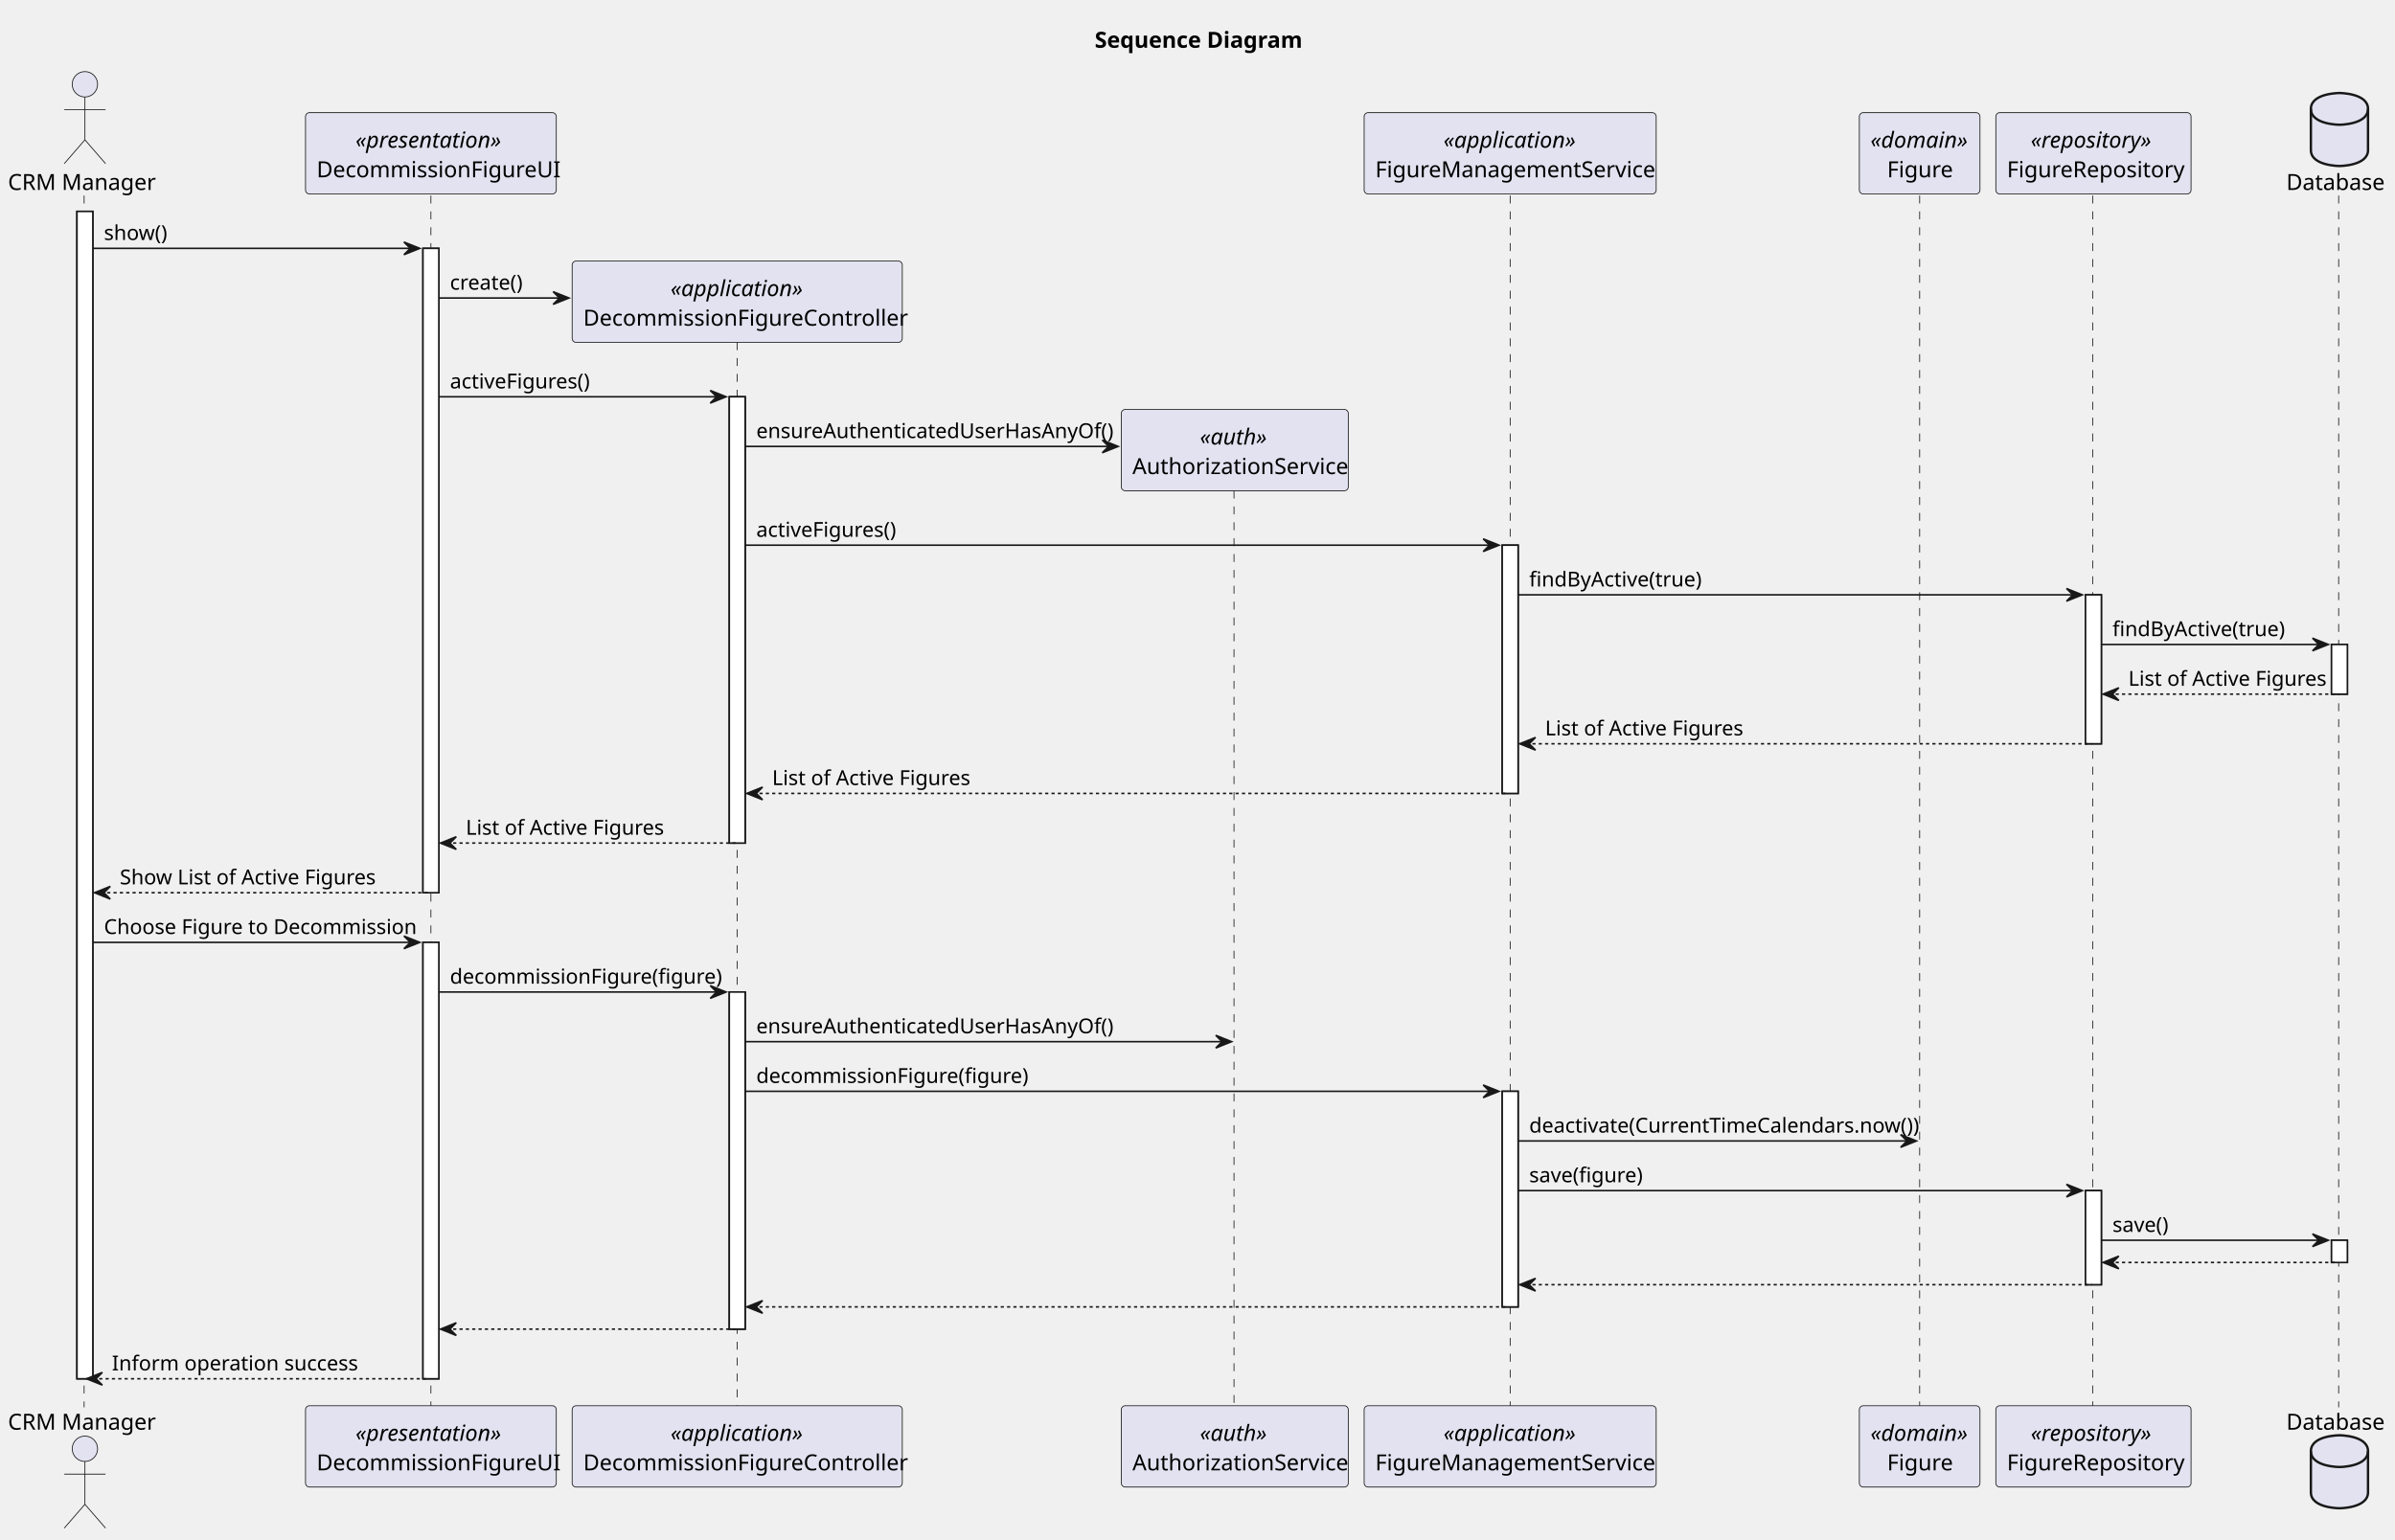
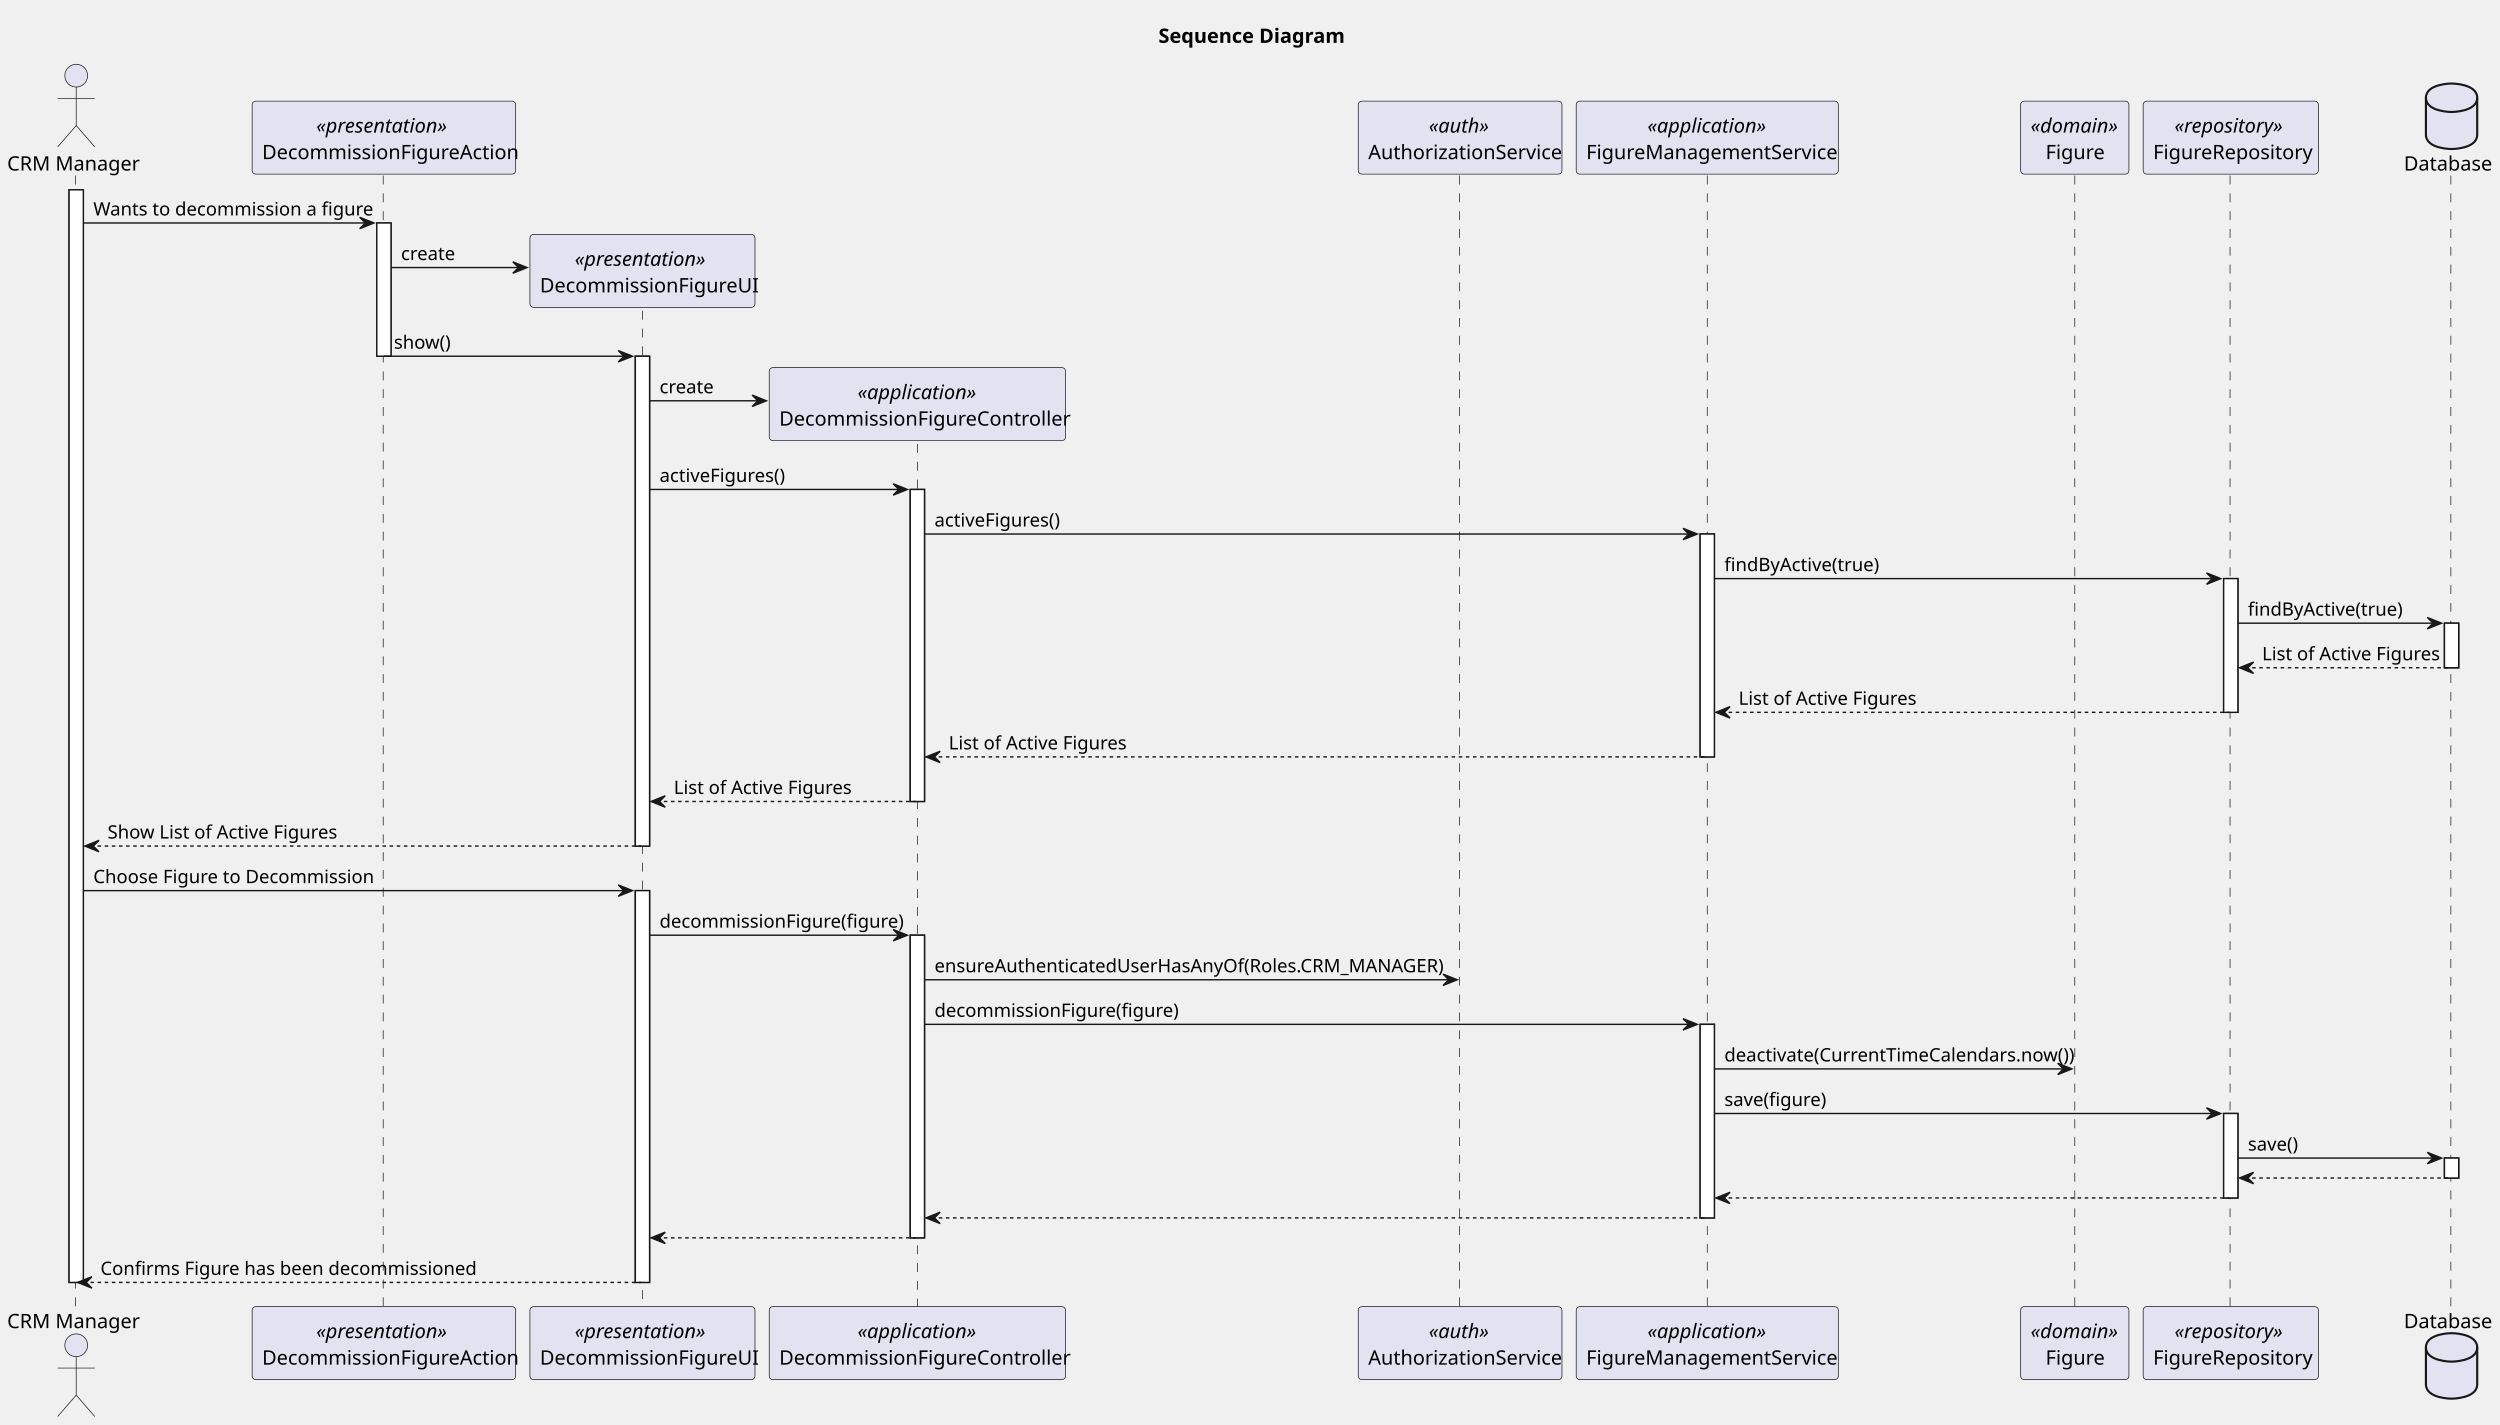
- <svg xmlns="http://www.w3.org/2000/svg" contentStyleType="text/css" height="970px" preserveAspectRatio="none" style="width:1509px;height:970px;background:#FFFFFF;" version="1.1" viewBox="0 0 1509 970" width="1509px" zoomAndPan="magnify">
+ <svg xmlns="http://www.w3.org/2000/svg" contentStyleType="text/css" height="800.8px" preserveAspectRatio="none" style="width:1404px;height:800px;background:#FFFFFF;" version="1.1" viewBox="0 0 1404 800" width="1404.8px" zoomAndPan="magnify">
  <defs />
  <g>
-     <text fill="#000000" font-family="sans-serif" font-size="14" font-weight="bold" lengthAdjust="spacing" textLength="132" x="689.75" y="30.107">Sequence Diagram</text>
-     <rect fill="#FFFFFF" height="735.723" style="stroke:#181818;stroke-width:1.0;" width="10" x="48.5" y="133.242" />
-     <rect fill="#FFFFFF" height="406.103" style="stroke:#181818;stroke-width:1.0;" width="10" x="266.5" y="156.533" />
-     <rect fill="#FFFFFF" height="275.037" style="stroke:#181818;stroke-width:1.0;" width="10" x="266.5" y="593.928" />
-     <rect fill="#FFFFFF" height="281.279" style="stroke:#181818;stroke-width:1.0;" width="10" x="459.5" y="250.066" />
-     <rect fill="#FFFFFF" height="212.455" style="stroke:#181818;stroke-width:1.0;" width="10" x="459.5" y="625.219" />
-     <rect fill="#FFFFFF" height="156.455" style="stroke:#181818;stroke-width:1.0;" width="10" x="946.5" y="343.6" />
-     <rect fill="#FFFFFF" height="135.873" style="stroke:#181818;stroke-width:1.0;" width="10" x="946.5" y="687.801" />
-     <rect fill="#FFFFFF" height="93.873" style="stroke:#181818;stroke-width:1.0;" width="10" x="1314" y="374.891" />
-     <rect fill="#FFFFFF" height="59.291" style="stroke:#181818;stroke-width:1.0;" width="10" x="1314" y="750.383" />
-     <rect fill="#FFFFFF" height="31.291" style="stroke:#181818;stroke-width:1.0;" width="10" x="1469" y="406.182" />
-     <rect fill="#FFFFFF" height="14" style="stroke:#181818;stroke-width:1.0;" width="10" x="1469" y="781.674" />
-     <line style="stroke:#181818;stroke-width:0.5;stroke-dasharray:5.0,5.0;" x1="53" x2="53" y1="123.242" y2="886.965" />
-     <line style="stroke:#181818;stroke-width:0.5;stroke-dasharray:5.0,5.0;" x1="271.5" x2="271.5" y1="123.242" y2="886.965" />
-     <line style="stroke:#181818;stroke-width:0.5;stroke-dasharray:5.0,5.0;" x1="464.5" x2="464.5" y1="205.654" y2="886.965" />
-     <line style="stroke:#181818;stroke-width:0.5;stroke-dasharray:5.0,5.0;" x1="777.5" x2="777.5" y1="299.188" y2="886.965" />
-     <line style="stroke:#181818;stroke-width:0.5;stroke-dasharray:5.0,5.0;" x1="951.5" x2="951.5" y1="123.242" y2="886.965" />
-     <line style="stroke:#181818;stroke-width:0.5;stroke-dasharray:5.0,5.0;" x1="1209.5" x2="1209.5" y1="123.242" y2="886.965" />
-     <line style="stroke:#181818;stroke-width:0.5;stroke-dasharray:5.0,5.0;" x1="1318.5" x2="1318.5" y1="123.242" y2="886.965" />
-     <line style="stroke:#181818;stroke-width:0.5;stroke-dasharray:5.0,5.0;" x1="1473.5" x2="1473.5" y1="123.242" y2="886.965" />
-     <text fill="#000000" font-family="sans-serif" font-size="14" lengthAdjust="spacing" textLength="91" x="5" y="119.728">CRM Manager</text>
-     <ellipse cx="53.5" cy="53.121" fill="#E2E2F0" rx="8" ry="8" style="stroke:#181818;stroke-width:0.5;" />
-     <path d="M53.5,61.121 L53.5,88.121 M40.5,69.121 L66.5,69.121 M53.5,88.121 L40.5,103.121 M53.5,88.121 L66.5,103.121 " fill="none" style="stroke:#181818;stroke-width:0.5;" />
-     <text fill="#000000" font-family="sans-serif" font-size="14" lengthAdjust="spacing" textLength="91" x="5" y="901.072">CRM Manager</text>
-     <ellipse cx="53.5" cy="913.086" fill="#E2E2F0" rx="8" ry="8" style="stroke:#181818;stroke-width:0.5;" />
-     <path d="M53.5,921.086 L53.5,948.086 M40.5,929.086 L66.5,929.086 M53.5,948.086 L40.5,963.086 M53.5,948.086 L66.5,963.086 " fill="none" style="stroke:#181818;stroke-width:0.5;" />
-     <rect fill="#E2E2F0" height="51.242" rx="2.5" ry="2.5" style="stroke:#181818;stroke-width:0.5;" width="158" x="192.5" y="71" />
-     <text fill="#000000" font-family="sans-serif" font-size="14" font-style="italic" lengthAdjust="spacing" textLength="95" x="224" y="93.107">«presentation»</text>
-     <text fill="#000000" font-family="sans-serif" font-size="14" lengthAdjust="spacing" textLength="144" x="199.5" y="111.728">DecommissionFigureUI</text>
-     <rect fill="#E2E2F0" height="51.242" rx="2.5" ry="2.5" style="stroke:#181818;stroke-width:0.5;" width="158" x="192.5" y="885.965" />
-     <text fill="#000000" font-family="sans-serif" font-size="14" font-style="italic" lengthAdjust="spacing" textLength="95" x="224" y="908.072">«presentation»</text>
-     <text fill="#000000" font-family="sans-serif" font-size="14" lengthAdjust="spacing" textLength="144" x="199.5" y="926.693">DecommissionFigureUI</text>
-     <rect fill="#E2E2F0" height="51.242" rx="2.5" ry="2.5" style="stroke:#181818;stroke-width:0.5;" width="208" x="360.5" y="885.965" />
-     <text fill="#000000" font-family="sans-serif" font-size="14" font-style="italic" lengthAdjust="spacing" textLength="84" x="422.5" y="908.072">«application»</text>
-     <text fill="#000000" font-family="sans-serif" font-size="14" lengthAdjust="spacing" textLength="194" x="367.5" y="926.693">DecommissionFigureController</text>
-     <rect fill="#E2E2F0" height="51.242" rx="2.5" ry="2.5" style="stroke:#181818;stroke-width:0.5;" width="143" x="706.5" y="885.965" />
-     <text fill="#000000" font-family="sans-serif" font-size="14" font-style="italic" lengthAdjust="spacing" textLength="44" x="756" y="908.072">«auth»</text>
-     <text fill="#000000" font-family="sans-serif" font-size="14" lengthAdjust="spacing" textLength="129" x="713.5" y="926.693">AuthorizationService</text>
-     <rect fill="#E2E2F0" height="51.242" rx="2.5" ry="2.5" style="stroke:#181818;stroke-width:0.5;" width="184" x="859.5" y="71" />
-     <text fill="#000000" font-family="sans-serif" font-size="14" font-style="italic" lengthAdjust="spacing" textLength="84" x="909.5" y="93.107">«application»</text>
-     <text fill="#000000" font-family="sans-serif" font-size="14" lengthAdjust="spacing" textLength="170" x="866.5" y="111.728">FigureManagementService</text>
-     <rect fill="#E2E2F0" height="51.242" rx="2.5" ry="2.5" style="stroke:#181818;stroke-width:0.5;" width="184" x="859.5" y="885.965" />
-     <text fill="#000000" font-family="sans-serif" font-size="14" font-style="italic" lengthAdjust="spacing" textLength="84" x="909.5" y="908.072">«application»</text>
-     <text fill="#000000" font-family="sans-serif" font-size="14" lengthAdjust="spacing" textLength="170" x="866.5" y="926.693">FigureManagementService</text>
-     <rect fill="#E2E2F0" height="51.242" rx="2.5" ry="2.5" style="stroke:#181818;stroke-width:0.5;" width="76" x="1171.5" y="71" />
-     <text fill="#000000" font-family="sans-serif" font-size="14" font-style="italic" lengthAdjust="spacing" textLength="62" x="1178.5" y="93.107">«domain»</text>
-     <text fill="#000000" font-family="sans-serif" font-size="14" lengthAdjust="spacing" textLength="41" x="1189" y="111.728">Figure</text>
-     <rect fill="#E2E2F0" height="51.242" rx="2.5" ry="2.5" style="stroke:#181818;stroke-width:0.5;" width="76" x="1171.5" y="885.965" />
-     <text fill="#000000" font-family="sans-serif" font-size="14" font-style="italic" lengthAdjust="spacing" textLength="62" x="1178.5" y="908.072">«domain»</text>
-     <text fill="#000000" font-family="sans-serif" font-size="14" lengthAdjust="spacing" textLength="41" x="1189" y="926.693">Figure</text>
-     <rect fill="#E2E2F0" height="51.242" rx="2.5" ry="2.5" style="stroke:#181818;stroke-width:0.5;" width="123" x="1257.5" y="71" />
-     <text fill="#000000" font-family="sans-serif" font-size="14" font-style="italic" lengthAdjust="spacing" textLength="79" x="1279.5" y="93.107">«repository»</text>
-     <text fill="#000000" font-family="sans-serif" font-size="14" lengthAdjust="spacing" textLength="109" x="1264.5" y="111.728">FigureRepository</text>
-     <rect fill="#E2E2F0" height="51.242" rx="2.5" ry="2.5" style="stroke:#181818;stroke-width:0.5;" width="123" x="1257.5" y="885.965" />
-     <text fill="#000000" font-family="sans-serif" font-size="14" font-style="italic" lengthAdjust="spacing" textLength="79" x="1279.5" y="908.072">«repository»</text>
-     <text fill="#000000" font-family="sans-serif" font-size="14" lengthAdjust="spacing" textLength="109" x="1264.5" y="926.693">FigureRepository</text>
-     <text fill="#000000" font-family="sans-serif" font-size="14" lengthAdjust="spacing" textLength="61" x="1440.5" y="119.728">Database</text>
-     <path d="M1456,68.621 C1456,58.621 1474,58.621 1474,58.621 C1474,58.621 1492,58.621 1492,68.621 L1492,94.621 C1492,104.621 1474,104.621 1474,104.621 C1474,104.621 1456,104.621 1456,94.621 L1456,68.621 " fill="#E2E2F0" style="stroke:#181818;stroke-width:1.5;" />
-     <path d="M1456,68.621 C1456,78.621 1474,78.621 1474,78.621 C1474,78.621 1492,78.621 1492,68.621 " fill="none" style="stroke:#181818;stroke-width:1.5;" />
-     <text fill="#000000" font-family="sans-serif" font-size="14" lengthAdjust="spacing" textLength="61" x="1440.5" y="901.072">Database</text>
-     <path d="M1456,914.586 C1456,904.586 1474,904.586 1474,904.586 C1474,904.586 1492,904.586 1492,914.586 L1492,940.586 C1492,950.586 1474,950.586 1474,950.586 C1474,950.586 1456,950.586 1456,940.586 L1456,914.586 " fill="#E2E2F0" style="stroke:#181818;stroke-width:1.5;" />
-     <path d="M1456,914.586 C1456,924.586 1474,924.586 1474,924.586 C1474,924.586 1492,924.586 1492,914.586 " fill="none" style="stroke:#181818;stroke-width:1.5;" />
-     <rect fill="#FFFFFF" height="735.723" style="stroke:#181818;stroke-width:1.0;" width="10" x="48.5" y="133.242" />
-     <rect fill="#FFFFFF" height="406.103" style="stroke:#181818;stroke-width:1.0;" width="10" x="266.5" y="156.533" />
-     <rect fill="#FFFFFF" height="275.037" style="stroke:#181818;stroke-width:1.0;" width="10" x="266.5" y="593.928" />
-     <rect fill="#FFFFFF" height="281.279" style="stroke:#181818;stroke-width:1.0;" width="10" x="459.5" y="250.066" />
-     <rect fill="#FFFFFF" height="212.455" style="stroke:#181818;stroke-width:1.0;" width="10" x="459.5" y="625.219" />
-     <rect fill="#FFFFFF" height="156.455" style="stroke:#181818;stroke-width:1.0;" width="10" x="946.5" y="343.6" />
-     <rect fill="#FFFFFF" height="135.873" style="stroke:#181818;stroke-width:1.0;" width="10" x="946.5" y="687.801" />
-     <rect fill="#FFFFFF" height="93.873" style="stroke:#181818;stroke-width:1.0;" width="10" x="1314" y="374.891" />
-     <rect fill="#FFFFFF" height="59.291" style="stroke:#181818;stroke-width:1.0;" width="10" x="1314" y="750.383" />
-     <rect fill="#FFFFFF" height="31.291" style="stroke:#181818;stroke-width:1.0;" width="10" x="1469" y="406.182" />
-     <rect fill="#FFFFFF" height="14" style="stroke:#181818;stroke-width:1.0;" width="10" x="1469" y="781.674" />
-     <polygon fill="#181818" points="254.5,152.533,264.5,156.533,254.5,160.533,258.5,156.533" style="stroke:#181818;stroke-width:1.0;" />
-     <line style="stroke:#181818;stroke-width:1.0;" x1="58.5" x2="260.5" y1="156.533" y2="156.533" />
-     <text fill="#000000" font-family="sans-serif" font-size="13" lengthAdjust="spacing" textLength="38" x="65.5" y="151.27">show()</text>
-     <polygon fill="#181818" points="348.5,183.824,358.5,187.824,348.5,191.824,352.5,187.824" style="stroke:#181818;stroke-width:1.0;" />
-     <line style="stroke:#181818;stroke-width:1.0;" x1="276.5" x2="354.5" y1="187.824" y2="187.824" />
-     <text fill="#000000" font-family="sans-serif" font-size="13" lengthAdjust="spacing" textLength="44" x="283.5" y="182.561">create()</text>
-     <rect fill="#E2E2F0" height="51.242" rx="2.5" ry="2.5" style="stroke:#181818;stroke-width:0.5;" width="208" x="360.5" y="164.533" />
-     <text fill="#000000" font-family="sans-serif" font-size="14" font-style="italic" lengthAdjust="spacing" textLength="84" x="422.5" y="186.641">«application»</text>
-     <text fill="#000000" font-family="sans-serif" font-size="14" lengthAdjust="spacing" textLength="194" x="367.5" y="205.262">DecommissionFigureController</text>
-     <polygon fill="#181818" points="447.5,246.066,457.5,250.066,447.5,254.066,451.5,250.066" style="stroke:#181818;stroke-width:1.0;" />
-     <line style="stroke:#181818;stroke-width:1.0;" x1="276.5" x2="453.5" y1="250.066" y2="250.066" />
-     <text fill="#000000" font-family="sans-serif" font-size="13" lengthAdjust="spacing" textLength="84" x="283.5" y="244.804">activeFigures()</text>
-     <polygon fill="#181818" points="694.5,277.357,704.5,281.357,694.5,285.357,698.5,281.357" style="stroke:#181818;stroke-width:1.0;" />
-     <line style="stroke:#181818;stroke-width:1.0;" x1="469.5" x2="700.5" y1="281.357" y2="281.357" />
-     <text fill="#000000" font-family="sans-serif" font-size="13" lengthAdjust="spacing" textLength="213" x="476.5" y="276.095">ensureAuthenticatedUserHasAnyOf()</text>
-     <rect fill="#E2E2F0" height="51.242" rx="2.5" ry="2.5" style="stroke:#181818;stroke-width:0.5;" width="143" x="706.5" y="258.066" />
-     <text fill="#000000" font-family="sans-serif" font-size="14" font-style="italic" lengthAdjust="spacing" textLength="44" x="756" y="280.174">«auth»</text>
-     <text fill="#000000" font-family="sans-serif" font-size="14" lengthAdjust="spacing" textLength="129" x="713.5" y="298.795">AuthorizationService</text>
-     <polygon fill="#181818" points="934.5,339.6,944.5,343.6,934.5,347.6,938.5,343.6" style="stroke:#181818;stroke-width:1.0;" />
-     <line style="stroke:#181818;stroke-width:1.0;" x1="469.5" x2="940.5" y1="343.6" y2="343.6" />
-     <text fill="#000000" font-family="sans-serif" font-size="13" lengthAdjust="spacing" textLength="84" x="476.5" y="338.337">activeFigures()</text>
-     <polygon fill="#181818" points="1302,370.891,1312,374.891,1302,378.891,1306,374.891" style="stroke:#181818;stroke-width:1.0;" />
-     <line style="stroke:#181818;stroke-width:1.0;" x1="956.5" x2="1308" y1="374.891" y2="374.891" />
-     <text fill="#000000" font-family="sans-serif" font-size="13" lengthAdjust="spacing" textLength="101" x="963.5" y="369.628">findByActive(true)</text>
-     <polygon fill="#181818" points="1457,402.182,1467,406.182,1457,410.182,1461,406.182" style="stroke:#181818;stroke-width:1.0;" />
-     <line style="stroke:#181818;stroke-width:1.0;" x1="1324" x2="1463" y1="406.182" y2="406.182" />
-     <text fill="#000000" font-family="sans-serif" font-size="13" lengthAdjust="spacing" textLength="101" x="1331" y="400.919">findByActive(true)</text>
-     <polygon fill="#181818" points="1335,433.473,1325,437.473,1335,441.473,1331,437.473" style="stroke:#181818;stroke-width:1.0;" />
-     <line style="stroke:#181818;stroke-width:1.0;stroke-dasharray:2.0,2.0;" x1="1329" x2="1473" y1="437.473" y2="437.473" />
-     <text fill="#000000" font-family="sans-serif" font-size="13" lengthAdjust="spacing" textLength="121" x="1341" y="432.21">List of Active Figures</text>
-     <polygon fill="#181818" points="967.5,464.764,957.5,468.764,967.5,472.764,963.5,468.764" style="stroke:#181818;stroke-width:1.0;" />
-     <line style="stroke:#181818;stroke-width:1.0;stroke-dasharray:2.0,2.0;" x1="961.5" x2="1318" y1="468.764" y2="468.764" />
-     <text fill="#000000" font-family="sans-serif" font-size="13" lengthAdjust="spacing" textLength="121" x="973.5" y="463.501">List of Active Figures</text>
-     <polygon fill="#181818" points="480.5,496.055,470.5,500.055,480.5,504.055,476.5,500.055" style="stroke:#181818;stroke-width:1.0;" />
-     <line style="stroke:#181818;stroke-width:1.0;stroke-dasharray:2.0,2.0;" x1="474.5" x2="950.5" y1="500.055" y2="500.055" />
-     <text fill="#000000" font-family="sans-serif" font-size="13" lengthAdjust="spacing" textLength="121" x="486.5" y="494.792">List of Active Figures</text>
-     <polygon fill="#181818" points="287.5,527.346,277.5,531.346,287.5,535.346,283.5,531.346" style="stroke:#181818;stroke-width:1.0;" />
-     <line style="stroke:#181818;stroke-width:1.0;stroke-dasharray:2.0,2.0;" x1="281.5" x2="463.5" y1="531.346" y2="531.346" />
-     <text fill="#000000" font-family="sans-serif" font-size="13" lengthAdjust="spacing" textLength="121" x="293.5" y="526.083">List of Active Figures</text>
-     <polygon fill="#181818" points="69.5,558.637,59.5,562.637,69.5,566.637,65.5,562.637" style="stroke:#181818;stroke-width:1.0;" />
-     <line style="stroke:#181818;stroke-width:1.0;stroke-dasharray:2.0,2.0;" x1="63.5" x2="270.5" y1="562.637" y2="562.637" />
-     <text fill="#000000" font-family="sans-serif" font-size="13" lengthAdjust="spacing" textLength="157" x="75.5" y="557.374">Show List of Active Figures</text>
-     <polygon fill="#181818" points="254.5,589.928,264.5,593.928,254.5,597.928,258.5,593.928" style="stroke:#181818;stroke-width:1.0;" />
-     <line style="stroke:#181818;stroke-width:1.0;" x1="58.5" x2="260.5" y1="593.928" y2="593.928" />
-     <text fill="#000000" font-family="sans-serif" font-size="13" lengthAdjust="spacing" textLength="189" x="65.5" y="588.665">Choose Figure to Decommission</text>
-     <polygon fill="#181818" points="447.5,621.219,457.5,625.219,447.5,629.219,451.5,625.219" style="stroke:#181818;stroke-width:1.0;" />
-     <line style="stroke:#181818;stroke-width:1.0;" x1="276.5" x2="453.5" y1="625.219" y2="625.219" />
-     <text fill="#000000" font-family="sans-serif" font-size="13" lengthAdjust="spacing" textLength="159" x="283.5" y="619.956">decommissionFigure(figure)</text>
-     <polygon fill="#181818" points="766,652.51,776,656.51,766,660.51,770,656.51" style="stroke:#181818;stroke-width:1.0;" />
-     <line style="stroke:#181818;stroke-width:1.0;" x1="469.5" x2="772" y1="656.51" y2="656.51" />
-     <text fill="#000000" font-family="sans-serif" font-size="13" lengthAdjust="spacing" textLength="213" x="476.5" y="651.247">ensureAuthenticatedUserHasAnyOf()</text>
-     <polygon fill="#181818" points="934.5,683.801,944.5,687.801,934.5,691.801,938.5,687.801" style="stroke:#181818;stroke-width:1.0;" />
-     <line style="stroke:#181818;stroke-width:1.0;" x1="469.5" x2="940.5" y1="687.801" y2="687.801" />
-     <text fill="#000000" font-family="sans-serif" font-size="13" lengthAdjust="spacing" textLength="159" x="476.5" y="682.538">decommissionFigure(figure)</text>
-     <polygon fill="#181818" points="1197.5,715.092,1207.5,719.092,1197.5,723.092,1201.5,719.092" style="stroke:#181818;stroke-width:1.0;" />
-     <line style="stroke:#181818;stroke-width:1.0;" x1="956.5" x2="1203.5" y1="719.092" y2="719.092" />
-     <text fill="#000000" font-family="sans-serif" font-size="13" lengthAdjust="spacing" textLength="229" x="963.5" y="713.829">deactivate(CurrentTimeCalendars.now())</text>
-     <polygon fill="#181818" points="1302,746.383,1312,750.383,1302,754.383,1306,750.383" style="stroke:#181818;stroke-width:1.0;" />
-     <line style="stroke:#181818;stroke-width:1.0;" x1="956.5" x2="1308" y1="750.383" y2="750.383" />
-     <text fill="#000000" font-family="sans-serif" font-size="13" lengthAdjust="spacing" textLength="65" x="963.5" y="745.12">save(figure)</text>
-     <polygon fill="#181818" points="1457,777.674,1467,781.674,1457,785.674,1461,781.674" style="stroke:#181818;stroke-width:1.0;" />
-     <line style="stroke:#181818;stroke-width:1.0;" x1="1324" x2="1463" y1="781.674" y2="781.674" />
-     <text fill="#000000" font-family="sans-serif" font-size="13" lengthAdjust="spacing" textLength="34" x="1331" y="776.411">save()</text>
-     <polygon fill="#181818" points="1335,791.674,1325,795.674,1335,799.674,1331,795.674" style="stroke:#181818;stroke-width:1.0;" />
-     <line style="stroke:#181818;stroke-width:1.0;stroke-dasharray:2.0,2.0;" x1="1329" x2="1473" y1="795.674" y2="795.674" />
-     <polygon fill="#181818" points="967.5,805.674,957.5,809.674,967.5,813.674,963.5,809.674" style="stroke:#181818;stroke-width:1.0;" />
-     <line style="stroke:#181818;stroke-width:1.0;stroke-dasharray:2.0,2.0;" x1="961.5" x2="1318" y1="809.674" y2="809.674" />
-     <polygon fill="#181818" points="480.5,819.674,470.5,823.674,480.5,827.674,476.5,823.674" style="stroke:#181818;stroke-width:1.0;" />
-     <line style="stroke:#181818;stroke-width:1.0;stroke-dasharray:2.0,2.0;" x1="474.5" x2="950.5" y1="823.674" y2="823.674" />
-     <polygon fill="#181818" points="287.5,833.674,277.5,837.674,287.5,841.674,283.5,837.674" style="stroke:#181818;stroke-width:1.0;" />
-     <line style="stroke:#181818;stroke-width:1.0;stroke-dasharray:2.0,2.0;" x1="281.5" x2="463.5" y1="837.674" y2="837.674" />
-     <polygon fill="#181818" points="64.5,864.965,54.5,868.965,64.5,872.965,60.5,868.965" style="stroke:#181818;stroke-width:1.0;" />
-     <line style="stroke:#181818;stroke-width:1.0;stroke-dasharray:2.0,2.0;" x1="58.5" x2="270.5" y1="868.965" y2="868.965" />
-     <text fill="#000000" font-family="sans-serif" font-size="13" lengthAdjust="spacing" textLength="145" x="70.5" y="863.702">Inform operation success</text>
+     <text fill="#000000" font-family="sans-serif" font-size="11.2" font-weight="bold" lengthAdjust="spacing" textLength="105.6" x="650.6" y="24.086">Sequence Diagram</text>
+     <rect fill="#FFFFFF" height="613.611" style="stroke:#181818;stroke-width:0.8;" width="8" x="38.8" y="106.594" />
+     <rect fill="#FFFFFF" height="74.827" style="stroke:#181818;stroke-width:0.8;" width="8" x="211.6" y="125.227" />
+     <rect fill="#FFFFFF" height="275.089" style="stroke:#181818;stroke-width:0.8;" width="8" x="356.8" y="200.053" />
+     <rect fill="#FFFFFF" height="220.03" style="stroke:#181818;stroke-width:0.8;" width="8" x="356.8" y="500.175" />
+     <rect fill="#FFFFFF" height="175.23" style="stroke:#181818;stroke-width:0.8;" width="8" x="511.2" y="274.88" />
+     <rect fill="#FFFFFF" height="169.964" style="stroke:#181818;stroke-width:0.8;" width="8" x="511.2" y="525.208" />
+     <rect fill="#FFFFFF" height="125.164" style="stroke:#181818;stroke-width:0.8;" width="8" x="954.8" y="299.913" />
+     <rect fill="#FFFFFF" height="108.698" style="stroke:#181818;stroke-width:0.8;" width="8" x="954.8" y="575.273" />
+     <rect fill="#FFFFFF" height="75.098" style="stroke:#181818;stroke-width:0.8;" width="8" x="1248.8" y="324.945" />
+     <rect fill="#FFFFFF" height="47.433" style="stroke:#181818;stroke-width:0.8;" width="8" x="1248.8" y="625.339" />
+     <rect fill="#FFFFFF" height="25.033" style="stroke:#181818;stroke-width:0.8;" width="8" x="1372.8" y="349.978" />
+     <rect fill="#FFFFFF" height="11.2" style="stroke:#181818;stroke-width:0.8;" width="8" x="1372.8" y="650.372" />
+     <line style="stroke:#181818;stroke-width:0.4;stroke-dasharray:5.0,5.0;" x1="42.4" x2="42.4" y1="98.594" y2="734.605" />
+     <line style="stroke:#181818;stroke-width:0.4;stroke-dasharray:5.0,5.0;" x1="215.2" x2="215.2" y1="98.594" y2="734.605" />
+     <line style="stroke:#181818;stroke-width:0.4;stroke-dasharray:5.0,5.0;" x1="360.8" x2="360.8" y1="164.523" y2="734.605" />
+     <line style="stroke:#181818;stroke-width:0.4;stroke-dasharray:5.0,5.0;" x1="515.2" x2="515.2" y1="239.35" y2="734.605" />
+     <line style="stroke:#181818;stroke-width:0.4;stroke-dasharray:5.0,5.0;" x1="819.6" x2="819.6" y1="98.594" y2="734.605" />
+     <line style="stroke:#181818;stroke-width:0.4;stroke-dasharray:5.0,5.0;" x1="958.8" x2="958.8" y1="98.594" y2="734.605" />
+     <line style="stroke:#181818;stroke-width:0.4;stroke-dasharray:5.0,5.0;" x1="1165.2" x2="1165.2" y1="98.594" y2="734.605" />
+     <line style="stroke:#181818;stroke-width:0.4;stroke-dasharray:5.0,5.0;" x1="1252.4" x2="1252.4" y1="98.594" y2="734.605" />
+     <line style="stroke:#181818;stroke-width:0.4;stroke-dasharray:5.0,5.0;" x1="1376.4" x2="1376.4" y1="98.594" y2="734.605" />
+     <text fill="#000000" font-family="sans-serif" font-size="11.2" lengthAdjust="spacing" textLength="72.8" x="4" y="95.783">CRM Manager</text>
+     <ellipse cx="42.8" cy="42.497" fill="#E2E2F0" rx="6.4" ry="6.4" style="stroke:#181818;stroke-width:0.4;" />
+     <path d="M42.8,48.897 L42.8,70.497 M32.4,55.297 L53.2,55.297 M42.8,70.497 L32.4,82.497 M42.8,70.497 L53.2,82.497 " fill="none" style="stroke:#181818;stroke-width:0.4;" />
+     <text fill="#000000" font-family="sans-serif" font-size="11.2" lengthAdjust="spacing" textLength="72.8" x="4" y="745.891">CRM Manager</text>
+     <ellipse cx="42.8" cy="755.502" fill="#E2E2F0" rx="6.4" ry="6.4" style="stroke:#181818;stroke-width:0.4;" />
+     <path d="M42.8,761.902 L42.8,783.502 M32.4,768.302 L53.2,768.302 M42.8,783.502 L32.4,795.502 M42.8,783.502 L53.2,795.502 " fill="none" style="stroke:#181818;stroke-width:0.4;" />
+     <rect fill="#E2E2F0" height="40.994" rx="2" ry="2" style="stroke:#181818;stroke-width:0.4;" width="148" x="141.6" y="56.8" />
+     <text fill="#000000" font-family="sans-serif" font-size="11.2" font-style="italic" lengthAdjust="spacing" textLength="76" x="177.6" y="74.486">«presentation»</text>
+     <text fill="#000000" font-family="sans-serif" font-size="11.2" lengthAdjust="spacing" textLength="136.8" x="147.2" y="89.383">DecommissionFigureAction</text>
+     <rect fill="#E2E2F0" height="40.994" rx="2" ry="2" style="stroke:#181818;stroke-width:0.4;" width="148" x="141.6" y="733.805" />
+     <text fill="#000000" font-family="sans-serif" font-size="11.2" font-style="italic" lengthAdjust="spacing" textLength="76" x="177.6" y="751.491">«presentation»</text>
+     <text fill="#000000" font-family="sans-serif" font-size="11.2" lengthAdjust="spacing" textLength="136.8" x="147.2" y="766.388">DecommissionFigureAction</text>
+     <rect fill="#E2E2F0" height="40.994" rx="2" ry="2" style="stroke:#181818;stroke-width:0.4;" width="126.4" x="297.6" y="733.805" />
+     <text fill="#000000" font-family="sans-serif" font-size="11.2" font-style="italic" lengthAdjust="spacing" textLength="76" x="322.8" y="751.491">«presentation»</text>
+     <text fill="#000000" font-family="sans-serif" font-size="11.2" lengthAdjust="spacing" textLength="115.2" x="303.2" y="766.388">DecommissionFigureUI</text>
+     <rect fill="#E2E2F0" height="40.994" rx="2" ry="2" style="stroke:#181818;stroke-width:0.4;" width="166.4" x="432" y="733.805" />
+     <text fill="#000000" font-family="sans-serif" font-size="11.2" font-style="italic" lengthAdjust="spacing" textLength="67.2" x="481.6" y="751.491">«application»</text>
+     <text fill="#000000" font-family="sans-serif" font-size="11.2" lengthAdjust="spacing" textLength="155.2" x="437.6" y="766.388">DecommissionFigureController</text>
+     <rect fill="#E2E2F0" height="40.994" rx="2" ry="2" style="stroke:#181818;stroke-width:0.4;" width="114.4" x="762.8" y="56.8" />
+     <text fill="#000000" font-family="sans-serif" font-size="11.2" font-style="italic" lengthAdjust="spacing" textLength="35.2" x="802.4" y="74.486">«auth»</text>
+     <text fill="#000000" font-family="sans-serif" font-size="11.2" lengthAdjust="spacing" textLength="103.2" x="768.4" y="89.383">AuthorizationService</text>
+     <rect fill="#E2E2F0" height="40.994" rx="2" ry="2" style="stroke:#181818;stroke-width:0.4;" width="114.4" x="762.8" y="733.805" />
+     <text fill="#000000" font-family="sans-serif" font-size="11.2" font-style="italic" lengthAdjust="spacing" textLength="35.2" x="802.4" y="751.491">«auth»</text>
+     <text fill="#000000" font-family="sans-serif" font-size="11.2" lengthAdjust="spacing" textLength="103.2" x="768.4" y="766.388">AuthorizationService</text>
+     <rect fill="#E2E2F0" height="40.994" rx="2" ry="2" style="stroke:#181818;stroke-width:0.4;" width="147.2" x="885.2" y="56.8" />
+     <text fill="#000000" font-family="sans-serif" font-size="11.2" font-style="italic" lengthAdjust="spacing" textLength="67.2" x="925.2" y="74.486">«application»</text>
+     <text fill="#000000" font-family="sans-serif" font-size="11.2" lengthAdjust="spacing" textLength="136" x="890.8" y="89.383">FigureManagementService</text>
+     <rect fill="#E2E2F0" height="40.994" rx="2" ry="2" style="stroke:#181818;stroke-width:0.4;" width="147.2" x="885.2" y="733.805" />
+     <text fill="#000000" font-family="sans-serif" font-size="11.2" font-style="italic" lengthAdjust="spacing" textLength="67.2" x="925.2" y="751.491">«application»</text>
+     <text fill="#000000" font-family="sans-serif" font-size="11.2" lengthAdjust="spacing" textLength="136" x="890.8" y="766.388">FigureManagementService</text>
+     <rect fill="#E2E2F0" height="40.994" rx="2" ry="2" style="stroke:#181818;stroke-width:0.4;" width="60.8" x="1134.8" y="56.8" />
+     <text fill="#000000" font-family="sans-serif" font-size="11.2" font-style="italic" lengthAdjust="spacing" textLength="49.6" x="1140.4" y="74.486">«domain»</text>
+     <text fill="#000000" font-family="sans-serif" font-size="11.2" lengthAdjust="spacing" textLength="32.8" x="1148.8" y="89.383">Figure</text>
+     <rect fill="#E2E2F0" height="40.994" rx="2" ry="2" style="stroke:#181818;stroke-width:0.4;" width="60.8" x="1134.8" y="733.805" />
+     <text fill="#000000" font-family="sans-serif" font-size="11.2" font-style="italic" lengthAdjust="spacing" textLength="49.6" x="1140.4" y="751.491">«domain»</text>
+     <text fill="#000000" font-family="sans-serif" font-size="11.2" lengthAdjust="spacing" textLength="32.8" x="1148.8" y="766.388">Figure</text>
+     <rect fill="#E2E2F0" height="40.994" rx="2" ry="2" style="stroke:#181818;stroke-width:0.4;" width="98.4" x="1203.6" y="56.8" />
+     <text fill="#000000" font-family="sans-serif" font-size="11.2" font-style="italic" lengthAdjust="spacing" textLength="63.2" x="1221.2" y="74.486">«repository»</text>
+     <text fill="#000000" font-family="sans-serif" font-size="11.2" lengthAdjust="spacing" textLength="87.2" x="1209.2" y="89.383">FigureRepository</text>
+     <rect fill="#E2E2F0" height="40.994" rx="2" ry="2" style="stroke:#181818;stroke-width:0.4;" width="98.4" x="1203.6" y="733.805" />
+     <text fill="#000000" font-family="sans-serif" font-size="11.2" font-style="italic" lengthAdjust="spacing" textLength="63.2" x="1221.2" y="751.491">«repository»</text>
+     <text fill="#000000" font-family="sans-serif" font-size="11.2" lengthAdjust="spacing" textLength="87.2" x="1209.2" y="766.388">FigureRepository</text>
+     <text fill="#000000" font-family="sans-serif" font-size="11.2" lengthAdjust="spacing" textLength="48.8" x="1350" y="95.783">Database</text>
+     <path d="M1362.4,54.897 C1362.4,46.897 1376.8,46.897 1376.8,46.897 C1376.8,46.897 1391.2,46.897 1391.2,54.897 L1391.2,75.697 C1391.2,83.697 1376.8,83.697 1376.8,83.697 C1376.8,83.697 1362.4,83.697 1362.4,75.697 L1362.4,54.897 " fill="#E2E2F0" style="stroke:#181818;stroke-width:1.2;" />
+     <path d="M1362.4,54.897 C1362.4,62.897 1376.8,62.897 1376.8,62.897 C1376.8,62.897 1391.2,62.897 1391.2,54.897 " fill="none" style="stroke:#181818;stroke-width:1.2;" />
+     <text fill="#000000" font-family="sans-serif" font-size="11.2" lengthAdjust="spacing" textLength="48.8" x="1350" y="745.891">Database</text>
+     <path d="M1362.4,756.702 C1362.4,748.702 1376.8,748.702 1376.8,748.702 C1376.8,748.702 1391.2,748.702 1391.2,756.702 L1391.2,777.502 C1391.2,785.502 1376.8,785.502 1376.8,785.502 C1376.8,785.502 1362.4,785.502 1362.4,777.502 L1362.4,756.702 " fill="#E2E2F0" style="stroke:#181818;stroke-width:1.2;" />
+     <path d="M1362.4,756.702 C1362.4,764.702 1376.8,764.702 1376.8,764.702 C1376.8,764.702 1391.2,764.702 1391.2,756.702 " fill="none" style="stroke:#181818;stroke-width:1.2;" />
+     <rect fill="#FFFFFF" height="613.611" style="stroke:#181818;stroke-width:0.8;" width="8" x="38.8" y="106.594" />
+     <rect fill="#FFFFFF" height="74.827" style="stroke:#181818;stroke-width:0.8;" width="8" x="211.6" y="125.227" />
+     <rect fill="#FFFFFF" height="275.089" style="stroke:#181818;stroke-width:0.8;" width="8" x="356.8" y="200.053" />
+     <rect fill="#FFFFFF" height="220.03" style="stroke:#181818;stroke-width:0.8;" width="8" x="356.8" y="500.175" />
+     <rect fill="#FFFFFF" height="175.23" style="stroke:#181818;stroke-width:0.8;" width="8" x="511.2" y="274.88" />
+     <rect fill="#FFFFFF" height="169.964" style="stroke:#181818;stroke-width:0.8;" width="8" x="511.2" y="525.208" />
+     <rect fill="#FFFFFF" height="125.164" style="stroke:#181818;stroke-width:0.8;" width="8" x="954.8" y="299.913" />
+     <rect fill="#FFFFFF" height="108.698" style="stroke:#181818;stroke-width:0.8;" width="8" x="954.8" y="575.273" />
+     <rect fill="#FFFFFF" height="75.098" style="stroke:#181818;stroke-width:0.8;" width="8" x="1248.8" y="324.945" />
+     <rect fill="#FFFFFF" height="47.433" style="stroke:#181818;stroke-width:0.8;" width="8" x="1248.8" y="625.339" />
+     <rect fill="#FFFFFF" height="25.033" style="stroke:#181818;stroke-width:0.8;" width="8" x="1372.8" y="349.978" />
+     <rect fill="#FFFFFF" height="11.2" style="stroke:#181818;stroke-width:0.8;" width="8" x="1372.8" y="650.372" />
+     <polygon fill="#181818" points="202,122.027,210,125.227,202,128.427,205.2,125.227" style="stroke:#181818;stroke-width:0.8;" />
+     <line style="stroke:#181818;stroke-width:0.8;" x1="46.8" x2="206.8" y1="125.227" y2="125.227" />
+     <text fill="#000000" font-family="sans-serif" font-size="10.4" lengthAdjust="spacing" textLength="149.6" x="52.4" y="121.016">Wants to decommission a figure</text>
+     <polygon fill="#181818" points="288,147.059,296,150.259,288,153.459,291.2,150.259" style="stroke:#181818;stroke-width:0.8;" />
+     <line style="stroke:#181818;stroke-width:0.8;" x1="219.6" x2="292.8" y1="150.259" y2="150.259" />
+     <text fill="#000000" font-family="sans-serif" font-size="10.4" lengthAdjust="spacing" textLength="28.8" x="225.2" y="146.049">create</text>
+     <rect fill="#E2E2F0" height="40.994" rx="2" ry="2" style="stroke:#181818;stroke-width:0.4;" width="126.4" x="297.6" y="131.627" />
+     <text fill="#000000" font-family="sans-serif" font-size="11.2" font-style="italic" lengthAdjust="spacing" textLength="76" x="322.8" y="149.312">«presentation»</text>
+     <text fill="#000000" font-family="sans-serif" font-size="11.2" lengthAdjust="spacing" textLength="115.2" x="303.2" y="164.209">DecommissionFigureUI</text>
+     <polygon fill="#181818" points="347.2,196.853,355.2,200.053,347.2,203.253,350.4,200.053" style="stroke:#181818;stroke-width:0.8;" />
+     <line style="stroke:#181818;stroke-width:0.8;" x1="215.6" x2="352" y1="200.053" y2="200.053" />
+     <text fill="#000000" font-family="sans-serif" font-size="10.4" lengthAdjust="spacing" textLength="30.4" x="221.2" y="195.843">show()</text>
+     <polygon fill="#181818" points="422.4,221.886,430.4,225.086,422.4,228.286,425.6,225.086" style="stroke:#181818;stroke-width:0.8;" />
+     <line style="stroke:#181818;stroke-width:0.8;" x1="364.8" x2="427.2" y1="225.086" y2="225.086" />
+     <text fill="#000000" font-family="sans-serif" font-size="10.4" lengthAdjust="spacing" textLength="28.8" x="370.4" y="220.876">create</text>
+     <rect fill="#E2E2F0" height="40.994" rx="2" ry="2" style="stroke:#181818;stroke-width:0.4;" width="166.4" x="432" y="206.453" />
+     <text fill="#000000" font-family="sans-serif" font-size="11.2" font-style="italic" lengthAdjust="spacing" textLength="67.2" x="481.6" y="224.139">«application»</text>
+     <text fill="#000000" font-family="sans-serif" font-size="11.2" lengthAdjust="spacing" textLength="155.2" x="437.6" y="239.036">DecommissionFigureController</text>
+     <polygon fill="#181818" points="501.6,271.68,509.6,274.88,501.6,278.08,504.8,274.88" style="stroke:#181818;stroke-width:0.8;" />
+     <line style="stroke:#181818;stroke-width:0.8;" x1="364.8" x2="506.4" y1="274.88" y2="274.88" />
+     <text fill="#000000" font-family="sans-serif" font-size="10.4" lengthAdjust="spacing" textLength="67.2" x="370.4" y="270.67">activeFigures()</text>
+     <polygon fill="#181818" points="945.2,296.712,953.2,299.913,945.2,303.113,948.4,299.913" style="stroke:#181818;stroke-width:0.8;" />
+     <line style="stroke:#181818;stroke-width:0.8;" x1="519.2" x2="950" y1="299.913" y2="299.913" />
+     <text fill="#000000" font-family="sans-serif" font-size="10.4" lengthAdjust="spacing" textLength="67.2" x="524.8" y="295.702">activeFigures()</text>
+     <polygon fill="#181818" points="1239.2,321.745,1247.2,324.945,1239.2,328.145,1242.4,324.945" style="stroke:#181818;stroke-width:0.8;" />
+     <line style="stroke:#181818;stroke-width:0.8;" x1="962.8" x2="1244" y1="324.945" y2="324.945" />
+     <text fill="#000000" font-family="sans-serif" font-size="10.4" lengthAdjust="spacing" textLength="80.8" x="968.4" y="320.735">findByActive(true)</text>
+     <polygon fill="#181818" points="1363.2,346.778,1371.2,349.978,1363.2,353.178,1366.4,349.978" style="stroke:#181818;stroke-width:0.8;" />
+     <line style="stroke:#181818;stroke-width:0.8;" x1="1256.8" x2="1368" y1="349.978" y2="349.978" />
+     <text fill="#000000" font-family="sans-serif" font-size="10.4" lengthAdjust="spacing" textLength="80.8" x="1262.4" y="345.768">findByActive(true)</text>
+     <polygon fill="#181818" points="1265.6,371.811,1257.6,375.011,1265.6,378.211,1262.4,375.011" style="stroke:#181818;stroke-width:0.8;" />
+     <line style="stroke:#181818;stroke-width:0.8;stroke-dasharray:2.0,2.0;" x1="1260.8" x2="1376" y1="375.011" y2="375.011" />
+     <text fill="#000000" font-family="sans-serif" font-size="10.4" lengthAdjust="spacing" textLength="96.8" x="1270.4" y="370.801">List of Active Figures</text>
+     <polygon fill="#181818" points="971.6,396.844,963.6,400.044,971.6,403.244,968.4,400.044" style="stroke:#181818;stroke-width:0.8;" />
+     <line style="stroke:#181818;stroke-width:0.8;stroke-dasharray:2.0,2.0;" x1="966.8" x2="1252" y1="400.044" y2="400.044" />
+     <text fill="#000000" font-family="sans-serif" font-size="10.4" lengthAdjust="spacing" textLength="96.8" x="976.4" y="395.834">List of Active Figures</text>
+     <polygon fill="#181818" points="528,421.877,520,425.077,528,428.277,524.8,425.077" style="stroke:#181818;stroke-width:0.8;" />
+     <line style="stroke:#181818;stroke-width:0.8;stroke-dasharray:2.0,2.0;" x1="523.2" x2="958" y1="425.077" y2="425.077" />
+     <text fill="#000000" font-family="sans-serif" font-size="10.4" lengthAdjust="spacing" textLength="96.8" x="532.8" y="420.866">List of Active Figures</text>
+     <polygon fill="#181818" points="373.6,446.909,365.6,450.109,373.6,453.309,370.4,450.109" style="stroke:#181818;stroke-width:0.8;" />
+     <line style="stroke:#181818;stroke-width:0.8;stroke-dasharray:2.0,2.0;" x1="368.8" x2="514.4" y1="450.109" y2="450.109" />
+     <text fill="#000000" font-family="sans-serif" font-size="10.4" lengthAdjust="spacing" textLength="96.8" x="378.4" y="445.899">List of Active Figures</text>
+     <polygon fill="#181818" points="55.6,471.942,47.6,475.142,55.6,478.342,52.4,475.142" style="stroke:#181818;stroke-width:0.8;" />
+     <line style="stroke:#181818;stroke-width:0.8;stroke-dasharray:2.0,2.0;" x1="50.8" x2="360" y1="475.142" y2="475.142" />
+     <text fill="#000000" font-family="sans-serif" font-size="10.4" lengthAdjust="spacing" textLength="125.6" x="60.4" y="470.932">Show List of Active Figures</text>
+     <polygon fill="#181818" points="347.2,496.975,355.2,500.175,347.2,503.375,350.4,500.175" style="stroke:#181818;stroke-width:0.8;" />
+     <line style="stroke:#181818;stroke-width:0.8;" x1="46.8" x2="352" y1="500.175" y2="500.175" />
+     <text fill="#000000" font-family="sans-serif" font-size="10.4" lengthAdjust="spacing" textLength="151.2" x="52.4" y="495.965">Choose Figure to Decommission</text>
+     <polygon fill="#181818" points="501.6,522.008,509.6,525.208,501.6,528.408,504.8,525.208" style="stroke:#181818;stroke-width:0.8;" />
+     <line style="stroke:#181818;stroke-width:0.8;" x1="364.8" x2="506.4" y1="525.208" y2="525.208" />
+     <text fill="#000000" font-family="sans-serif" font-size="10.4" lengthAdjust="spacing" textLength="127.2" x="370.4" y="520.998">decommissionFigure(figure)</text>
+     <polygon fill="#181818" points="810.4,547.041,818.4,550.241,810.4,553.441,813.6,550.241" style="stroke:#181818;stroke-width:0.8;" />
+     <line style="stroke:#181818;stroke-width:0.8;" x1="519.2" x2="815.2" y1="550.241" y2="550.241" />
+     <text fill="#000000" font-family="sans-serif" font-size="10.4" lengthAdjust="spacing" textLength="281.6" x="524.8" y="546.03">ensureAuthenticatedUserHasAnyOf(Roles.CRM_MANAGER)</text>
+     <polygon fill="#181818" points="945.2,572.073,953.2,575.273,945.2,578.473,948.4,575.273" style="stroke:#181818;stroke-width:0.8;" />
+     <line style="stroke:#181818;stroke-width:0.8;" x1="519.2" x2="950" y1="575.273" y2="575.273" />
+     <text fill="#000000" font-family="sans-serif" font-size="10.4" lengthAdjust="spacing" textLength="127.2" x="524.8" y="571.063">decommissionFigure(figure)</text>
+     <polygon fill="#181818" points="1155.6,597.106,1163.6,600.306,1155.6,603.506,1158.8,600.306" style="stroke:#181818;stroke-width:0.8;" />
+     <line style="stroke:#181818;stroke-width:0.8;" x1="962.8" x2="1160.4" y1="600.306" y2="600.306" />
+     <text fill="#000000" font-family="sans-serif" font-size="10.4" lengthAdjust="spacing" textLength="183.2" x="968.4" y="596.096">deactivate(CurrentTimeCalendars.now())</text>
+     <polygon fill="#181818" points="1239.2,622.139,1247.2,625.339,1239.2,628.539,1242.4,625.339" style="stroke:#181818;stroke-width:0.8;" />
+     <line style="stroke:#181818;stroke-width:0.8;" x1="962.8" x2="1244" y1="625.339" y2="625.339" />
+     <text fill="#000000" font-family="sans-serif" font-size="10.4" lengthAdjust="spacing" textLength="52" x="968.4" y="621.129">save(figure)</text>
+     <polygon fill="#181818" points="1363.2,647.172,1371.2,650.372,1363.2,653.572,1366.4,650.372" style="stroke:#181818;stroke-width:0.8;" />
+     <line style="stroke:#181818;stroke-width:0.8;" x1="1256.8" x2="1368" y1="650.372" y2="650.372" />
+     <text fill="#000000" font-family="sans-serif" font-size="10.4" lengthAdjust="spacing" textLength="27.2" x="1262.4" y="646.162">save()</text>
+     <polygon fill="#181818" points="1265.6,658.372,1257.6,661.572,1265.6,664.772,1262.4,661.572" style="stroke:#181818;stroke-width:0.8;" />
+     <line style="stroke:#181818;stroke-width:0.8;stroke-dasharray:2.0,2.0;" x1="1260.8" x2="1376" y1="661.572" y2="661.572" />
+     <polygon fill="#181818" points="971.6,669.572,963.6,672.772,971.6,675.972,968.4,672.772" style="stroke:#181818;stroke-width:0.8;" />
+     <line style="stroke:#181818;stroke-width:0.8;stroke-dasharray:2.0,2.0;" x1="966.8" x2="1252" y1="672.772" y2="672.772" />
+     <polygon fill="#181818" points="528,680.772,520,683.972,528,687.172,524.8,683.972" style="stroke:#181818;stroke-width:0.8;" />
+     <line style="stroke:#181818;stroke-width:0.8;stroke-dasharray:2.0,2.0;" x1="523.2" x2="958" y1="683.972" y2="683.972" />
+     <polygon fill="#181818" points="373.6,691.972,365.6,695.172,373.6,698.372,370.4,695.172" style="stroke:#181818;stroke-width:0.8;" />
+     <line style="stroke:#181818;stroke-width:0.8;stroke-dasharray:2.0,2.0;" x1="368.8" x2="514.4" y1="695.172" y2="695.172" />
+     <polygon fill="#181818" points="51.6,717.005,43.6,720.205,51.6,723.405,48.4,720.205" style="stroke:#181818;stroke-width:0.8;" />
+     <line style="stroke:#181818;stroke-width:0.8;stroke-dasharray:2.0,2.0;" x1="46.8" x2="360" y1="720.205" y2="720.205" />
+     <text fill="#000000" font-family="sans-serif" font-size="10.4" lengthAdjust="spacing" textLength="200" x="56.4" y="715.995">Confirms Figure has been decommissioned</text>
  </g>
</svg>
